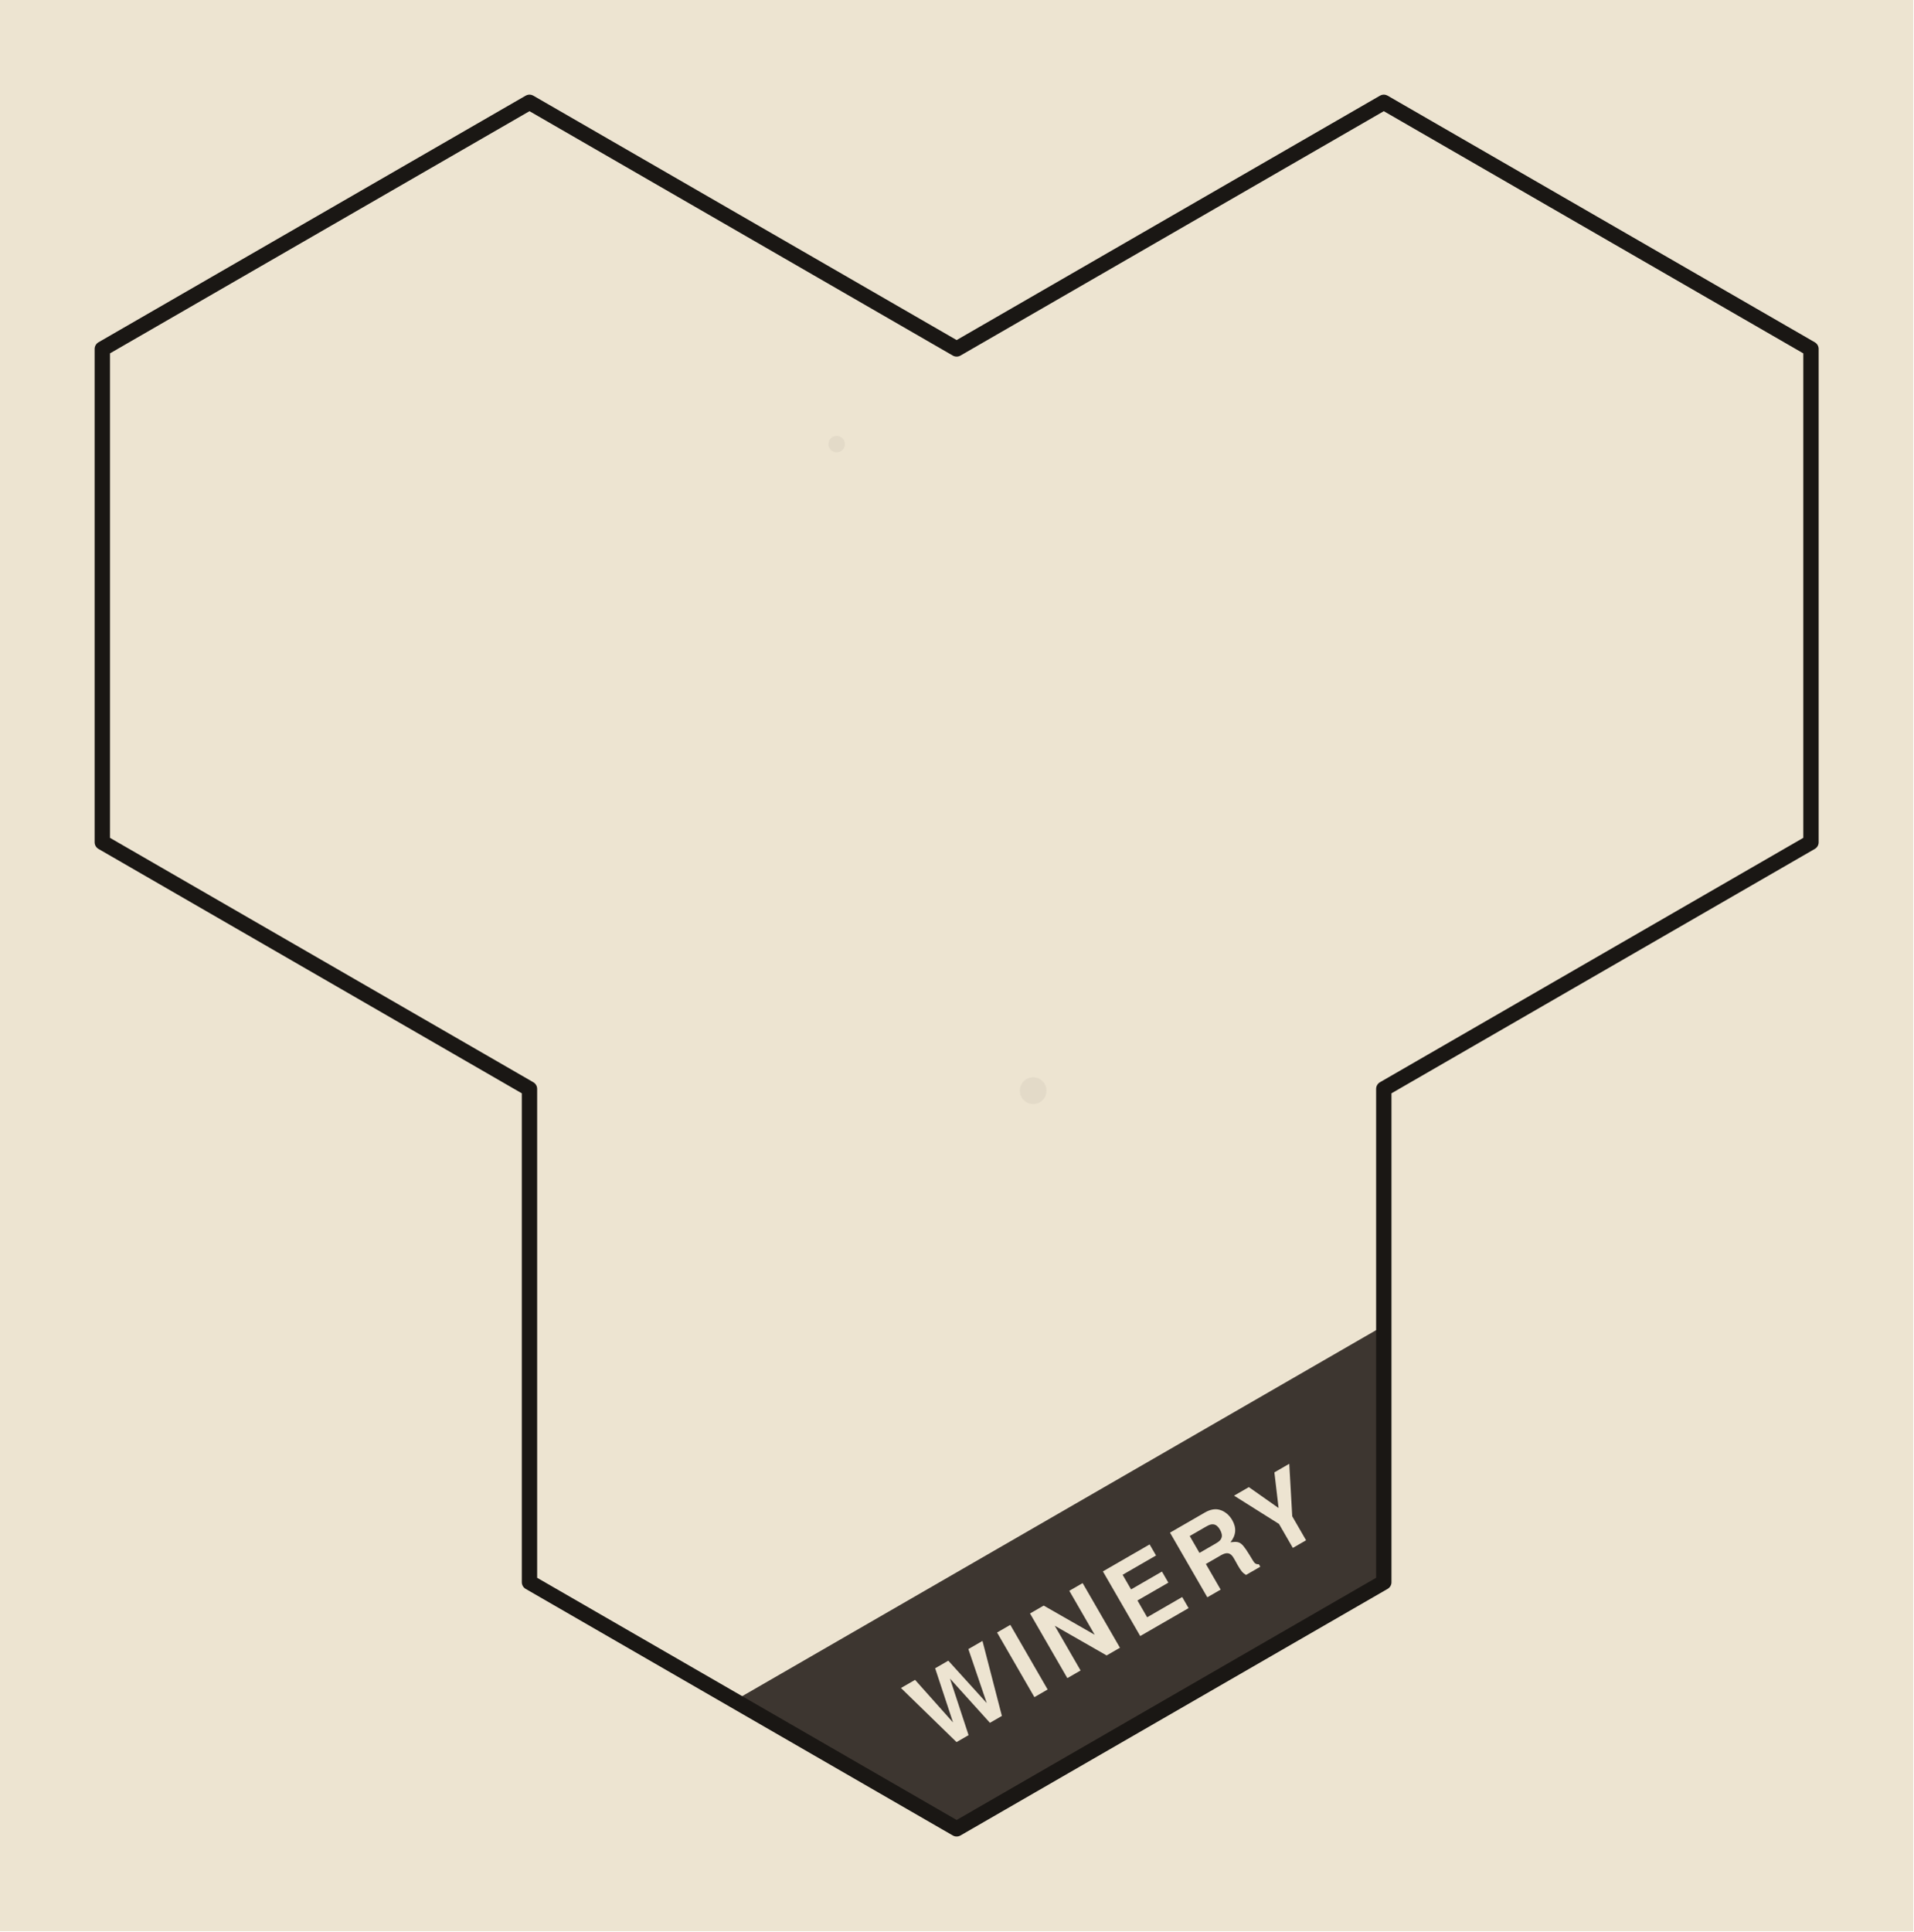
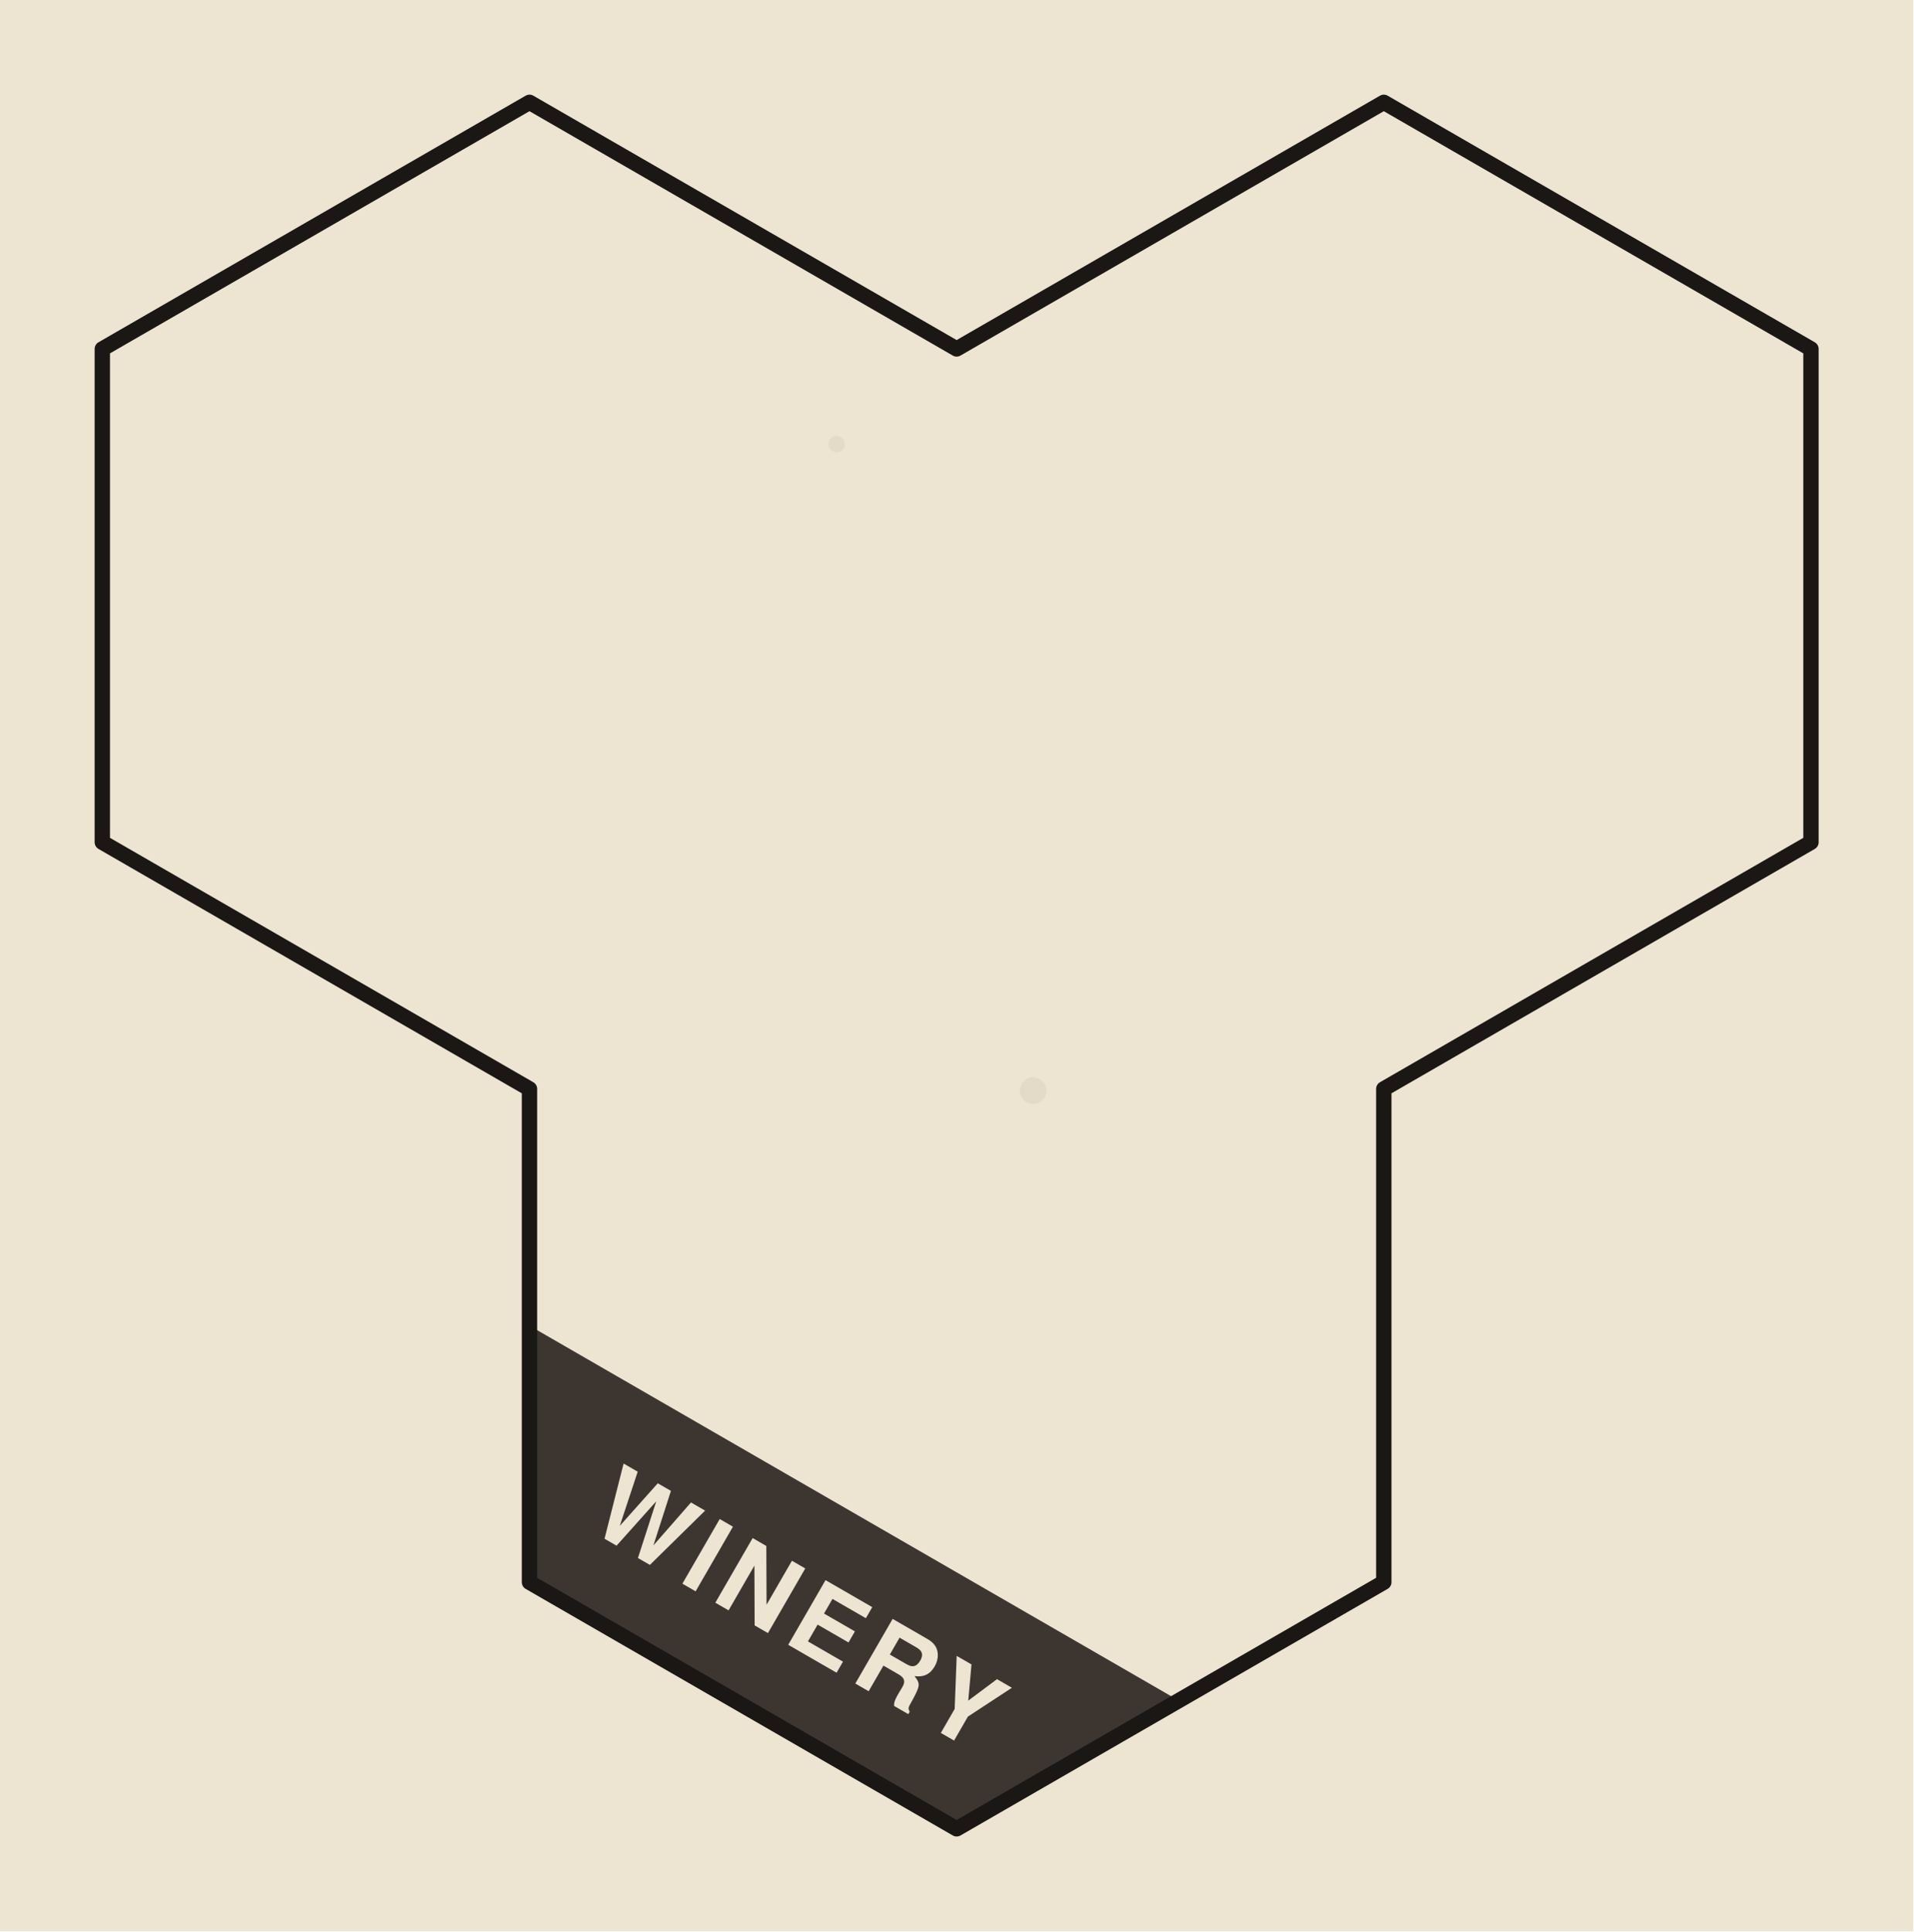
<svg xmlns="http://www.w3.org/2000/svg" viewBox="0 0 299.2 301.97" width="299.2" height="301.97" font-family="Georgia, 'Iowan Old Style', 'Times New Roman', serif">
  <defs>
    <clipPath id="cut-tile-winery-site">
      <path d="M 0,-77.13 L 66.8,-38.57 L 66.8,38.57 L 0,77.13 L -66.8,38.57 L -66.8,-38.57 Z" transform="translate(82.8 93.13)" />
      <path d="M 133.6,-77.13 L 200.4,-38.57 L 200.4,38.57 L 133.6,77.13 L 66.8,38.57 L 66.8,-38.57 Z" transform="translate(82.8 93.13)" />
      <path d="M 66.8,38.57 L 133.6,77.13 L 133.6,154.27 L 66.8,192.83 L 0,154.27 L 0,77.13 Z" transform="translate(82.8 93.13)" />
    </clipPath>
  </defs>
  <g id="wash">
    <rect x="0" y="0" width="299.2" height="301.97" fill="#EDE4D1" />
    <g clip-path="url(#cut-tile-winery-site)">
    
  </g>
  </g>
  <g id="ink" fill="#1A1714">
    <g clip-path="url(#cut-tile-winery-site)">
-       <path d="M 149.6,285.97 L 216.4,247.4 L 216.4,207.29 L 114.86,265.91 Z" fill="#3D3630" />
-       <g transform="rotate(-30 174.32 251.64)">
-         <text x="174.32" y="257.25" font-size="16.02" text-anchor="middle" font-family="Helvetica, Arial, sans-serif" font-weight="bold" letter-spacing="1.42" fill="#EDE4D1">WINERY</text>
+       <path d="M 82.8,247.4 L 149.6,285.97 L 184.34,265.91 L 82.8,207.29 Z" fill="#3D3630" />
+       <g transform="rotate(30 124.88 251.64)">
+         <text x="124.88" y="257.25" font-size="16.02" text-anchor="middle" font-family="Helvetica, Arial, sans-serif" font-weight="bold" letter-spacing="1.42" fill="#EDE4D1">WINERY</text>
      </g>
    </g>
    <path d="M 0,-77.13 L 66.8,-38.57 L 133.6,-77.13 L 200.4,-38.57 L 200.4,38.57 L 133.6,77.13 L 133.6,154.27 L 66.8,192.83 L 0,154.27 L 0,77.13 L -66.8,38.57 L -66.8,-38.57 Z" transform="translate(82.8 93.13)" fill="none" stroke="#1A1714" stroke-width="2.4" stroke-linejoin="round" />
  </g>
  <g id="grime" clip-path="url(#cut-tile-winery-site)">
    <g fill="#1A1714" opacity="0.05">
      <circle cx="161.57" cy="170.54" r="2.09" />
      <circle cx="254.25" cy="191.59" r="0.83" />
      <circle cx="88.08" cy="271.42" r="0.88" />
      <circle cx="130.84" cy="69.44" r="1.29" />
      <circle cx="20.8" cy="254.17" r="1.1" />
    </g>
  </g>
</svg>
